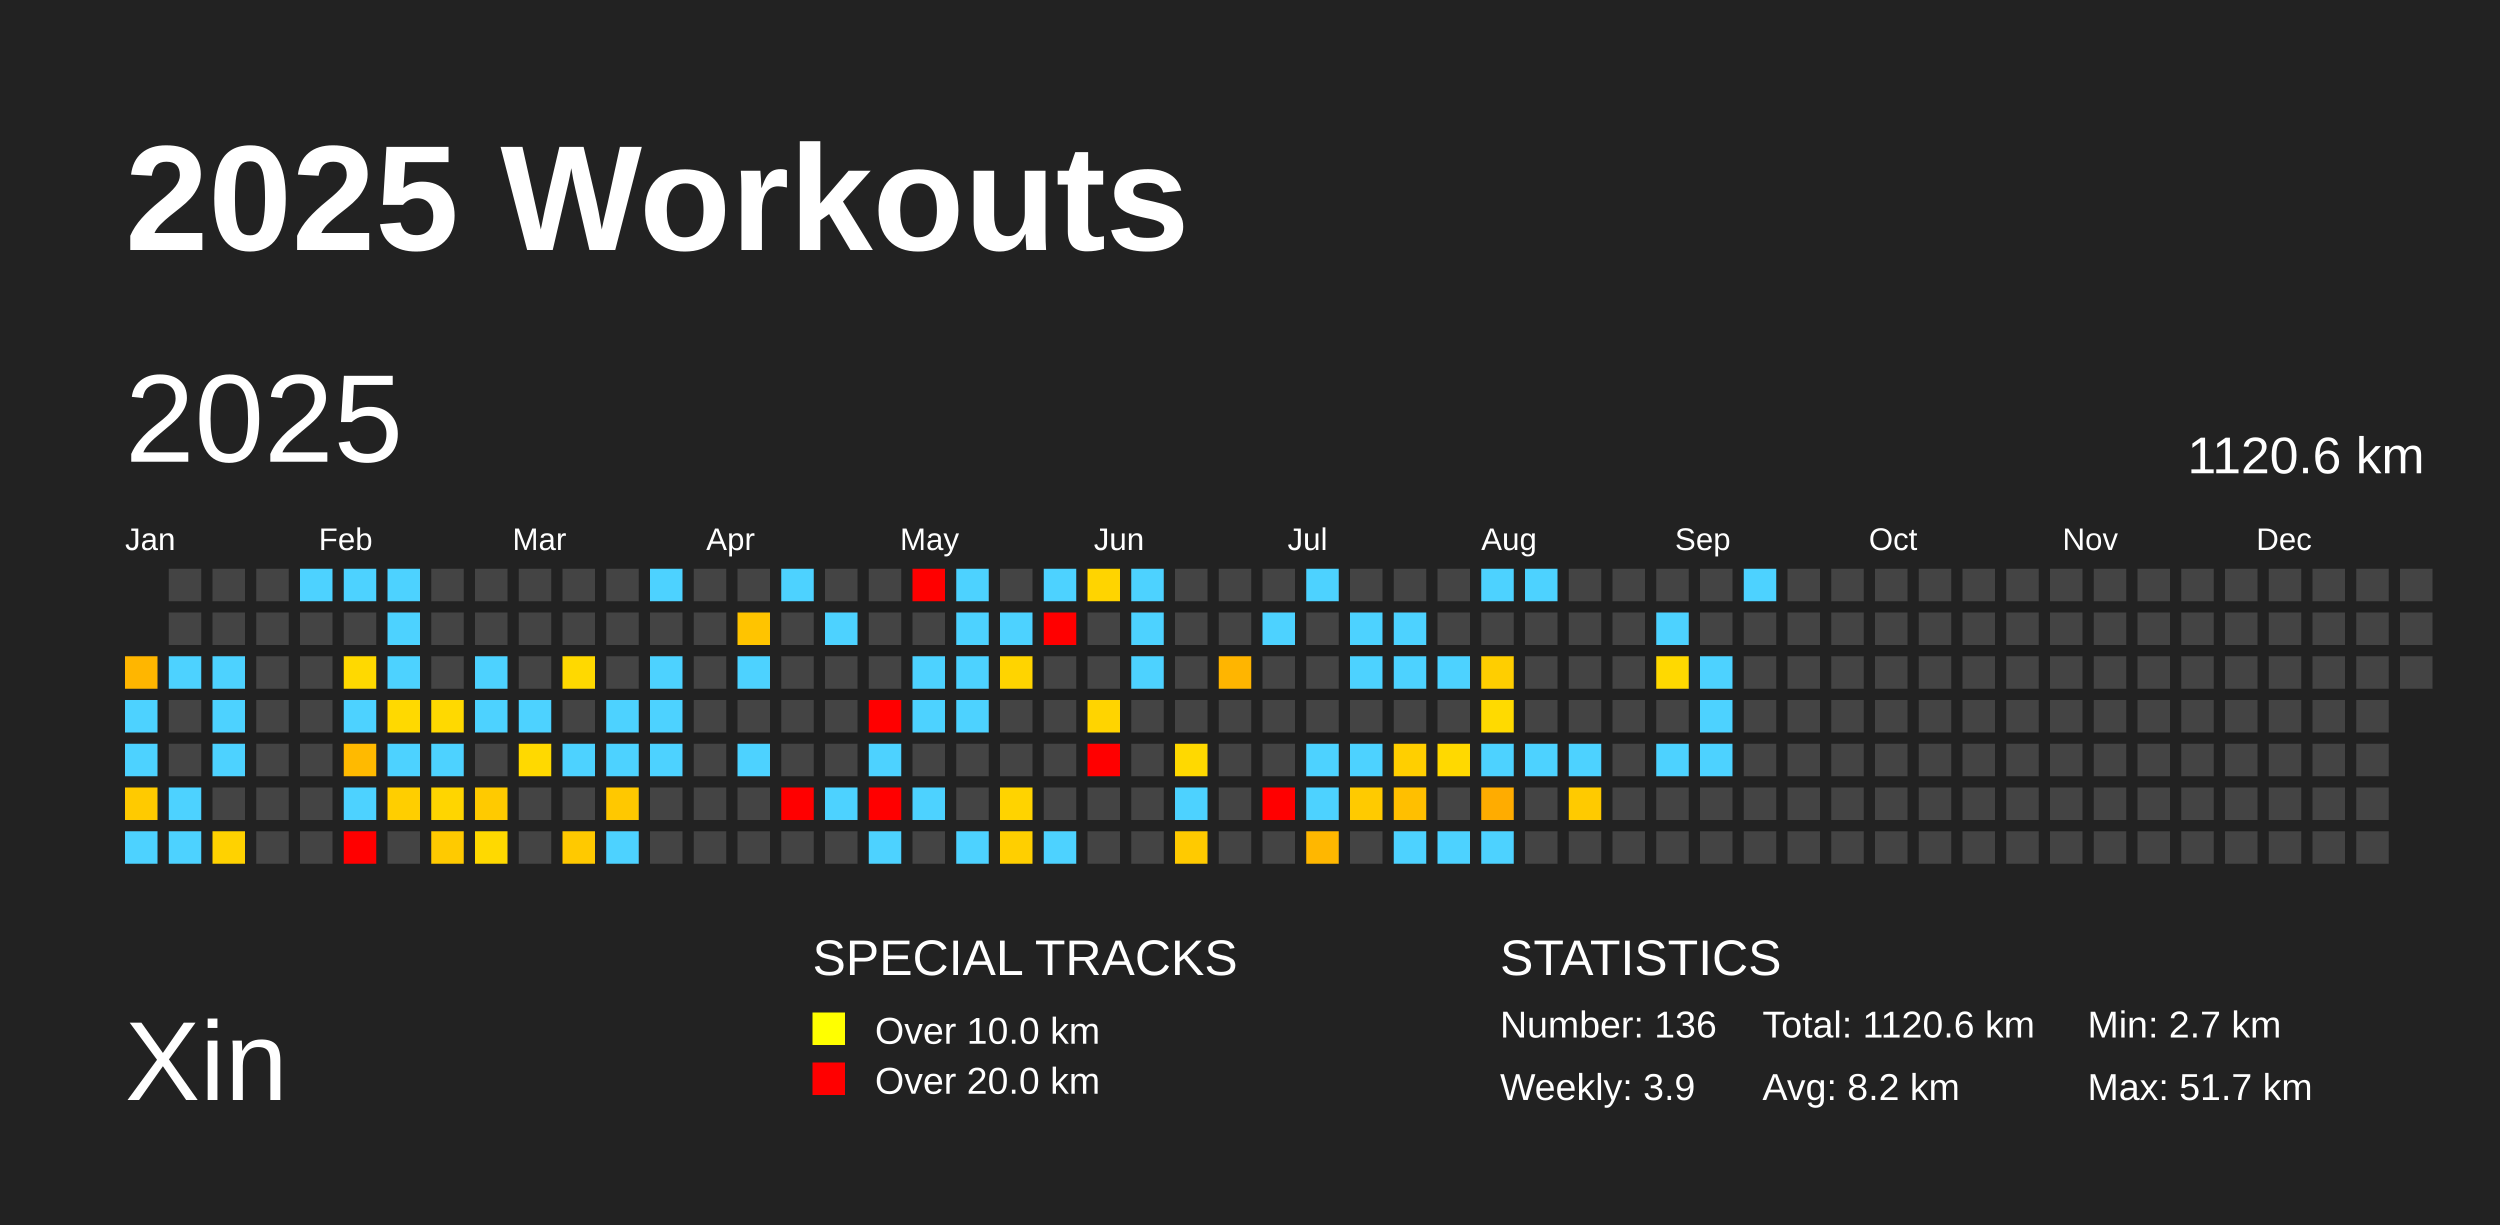
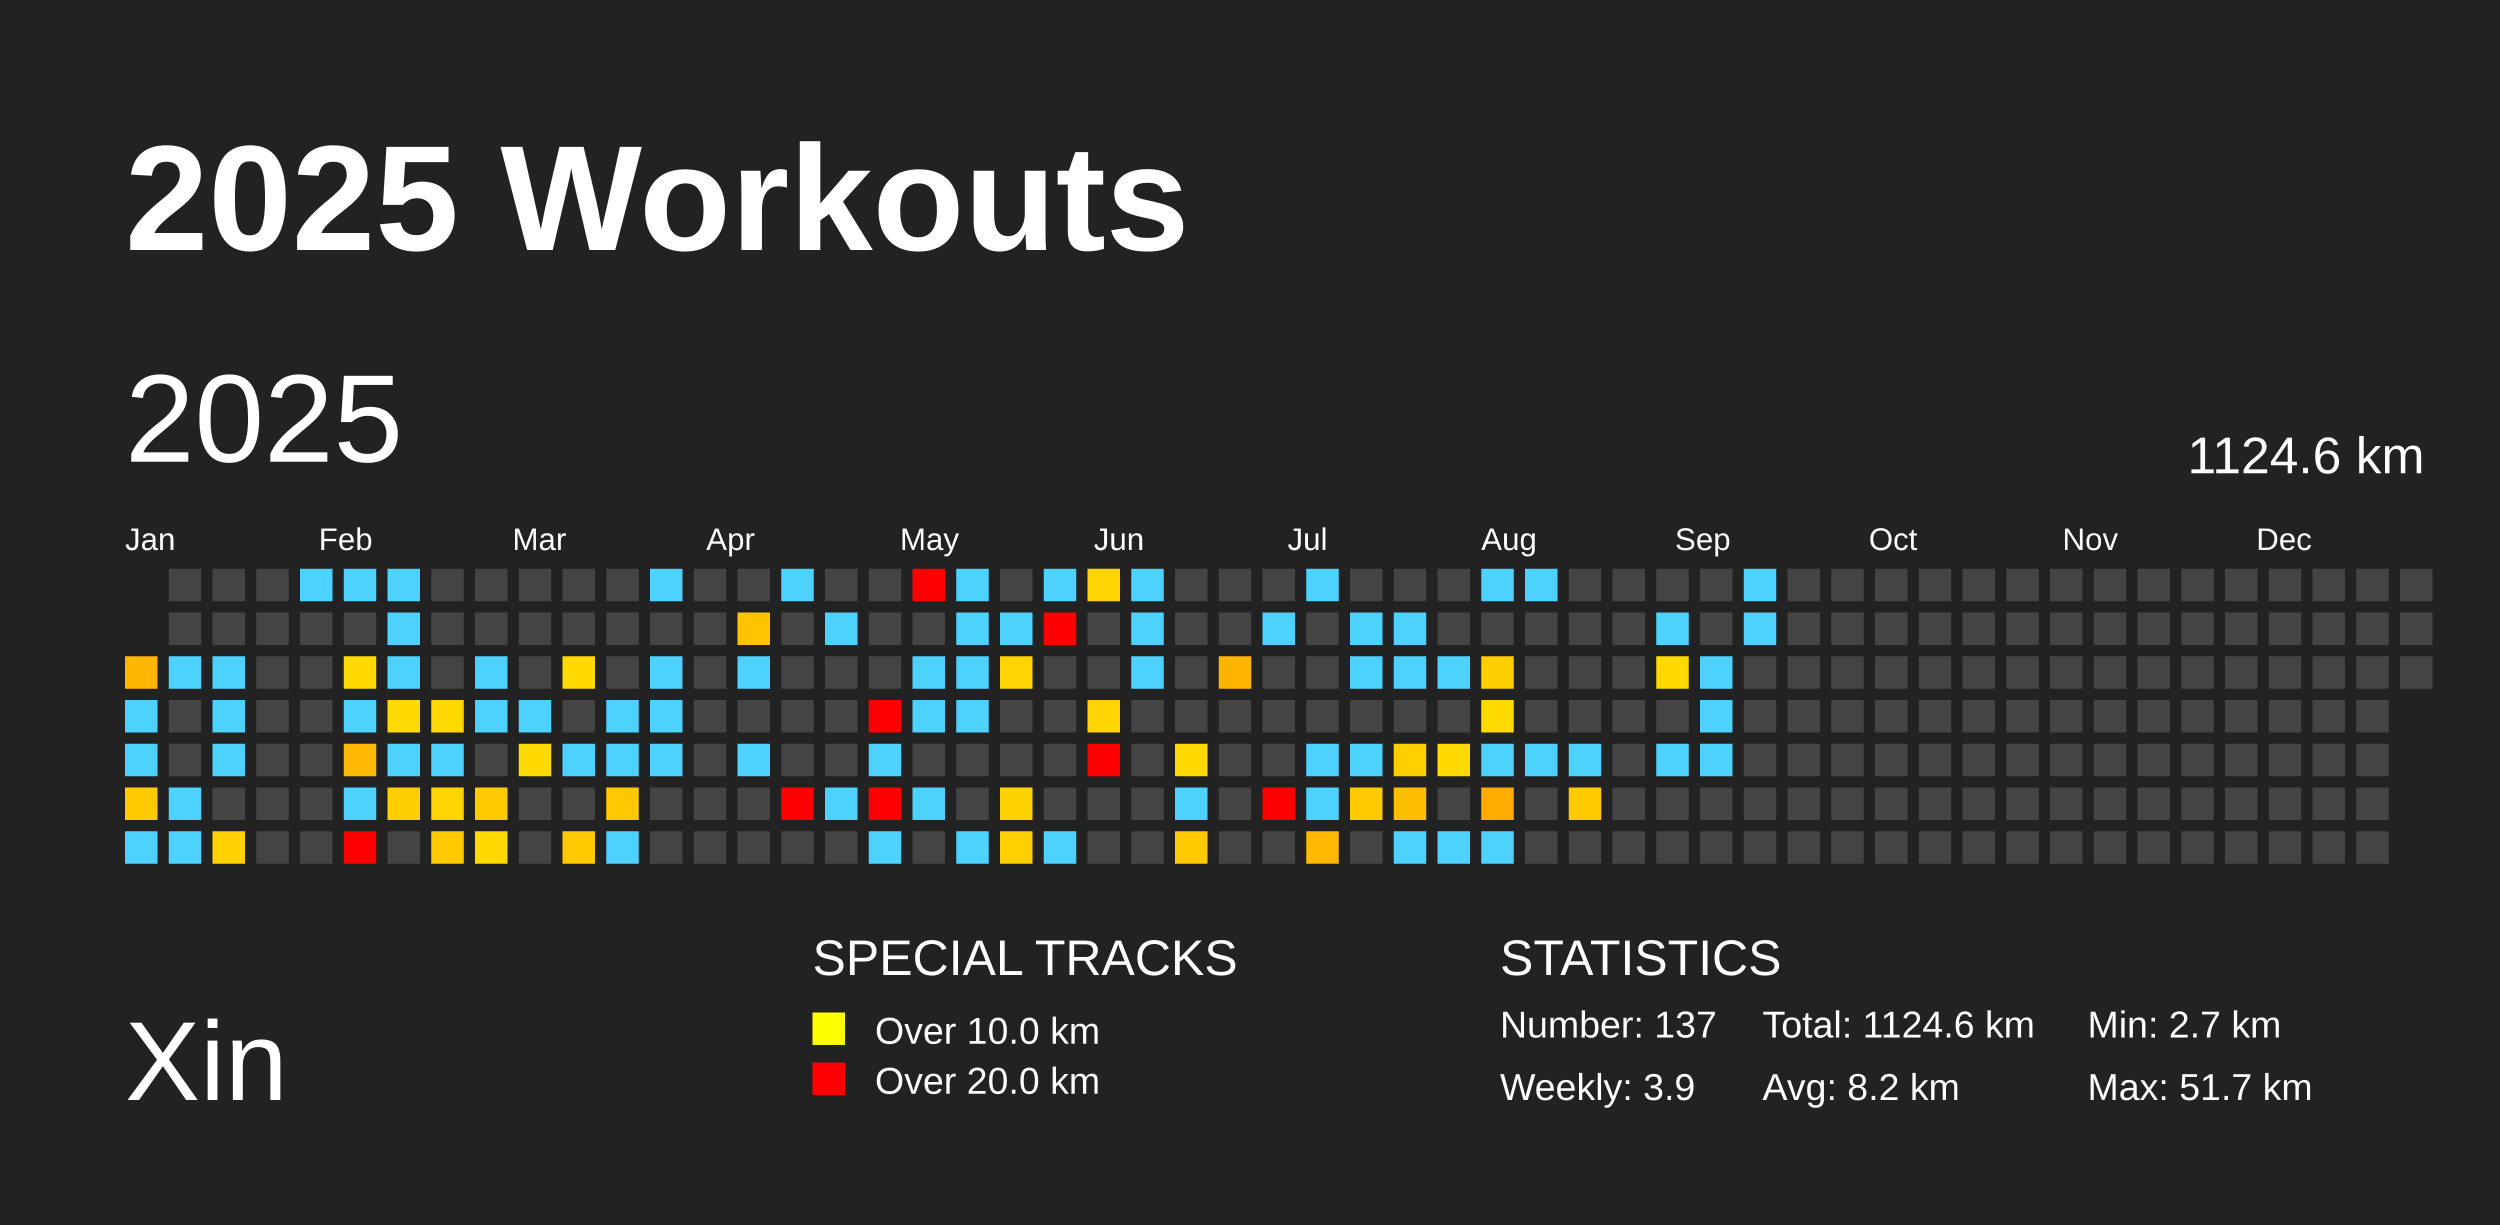
<svg xmlns="http://www.w3.org/2000/svg" baseProfile="full" height="98mm" version="1.1" viewBox="0,0,200,98" width="200mm">
  <defs />
  <rect fill="#222222" height="98" width="200" x="0" y="0" />
  <text fill="#FFFFFF" style="font-size:12px; font-family:Arial; font-weight:bold;" x="10" y="20">2025 Workouts</text>
  <text fill="#FFFFFF" style="font-size:9px; font-family:Arial" x="10" y="88">Xin</text>
  <text fill="#FFFFFF" style="font-size:4px; font-family:Arial" x="65" y="78">SPECIAL TRACKS</text>
  <rect fill="yellow" height="2.6" width="2.6" x="65" y="81" />
  <text fill="#FFFFFF" style="font-size:3px; font-family:Arial" x="70" y="83.5">Over 10.0 km</text>
  <rect fill="red" height="2.6" width="2.6" x="65" y="85" />
  <text fill="#FFFFFF" style="font-size:3px; font-family:Arial" x="70" y="87.5">Over 20.0 km</text>
  <text fill="#FFFFFF" style="font-size:4px; font-family:Arial" x="120" y="78">STATISTICS</text>
-   <text fill="#FFFFFF" style="font-size:3px; font-family:Arial" x="120" y="83">Number: 136</text>
+   <text fill="#FFFFFF" style="font-size:3px; font-family:Arial" x="120" y="83">Number: 137</text>
  <text fill="#FFFFFF" style="font-size:3px; font-family:Arial" x="120" y="88">Weekly: 3.9</text>
-   <text fill="#FFFFFF" style="font-size:3px; font-family:Arial" x="141" y="83">Total: 1120.6 km</text>
+   <text fill="#FFFFFF" style="font-size:3px; font-family:Arial" x="141" y="83">Total: 1124.6 km</text>
  <text fill="#FFFFFF" style="font-size:3px; font-family:Arial" x="141" y="88">Avg: 8.2 km</text>
  <text fill="#FFFFFF" style="font-size:3px; font-family:Arial" x="167" y="83">Min: 2.7 km</text>
  <text fill="#FFFFFF" style="font-size:3px; font-family:Arial" x="167" y="88">Max: 51.7 km</text>
  <text dominant-baseline="hanging" fill="#FFFFFF" style="font-size:10.0px; font-family:Arial;" x="10" y="30">2025</text>
-   <text dominant-baseline="hanging" fill="#FFFFFF" style="font-size:4.125px; font-family:Arial;" x="175" y="35">1120.6 km</text>
+   <text dominant-baseline="hanging" fill="#FFFFFF" style="font-size:4.125px; font-family:Arial;" x="175" y="35">1124.6 km</text>
  <text fill="#FFFFFF" style="font-size:2.5px; font-family:Arial" x="10.0" y="44">Jan</text>
  <text fill="#FFFFFF" style="font-size:2.5px; font-family:Arial" x="25.5" y="44">Feb</text>
  <text fill="#FFFFFF" style="font-size:2.5px; font-family:Arial" x="41.0" y="44">Mar</text>
  <text fill="#FFFFFF" style="font-size:2.5px; font-family:Arial" x="56.5" y="44">Apr</text>
  <text fill="#FFFFFF" style="font-size:2.5px; font-family:Arial" x="72.0" y="44">May</text>
  <text fill="#FFFFFF" style="font-size:2.5px; font-family:Arial" x="87.5" y="44">Jun</text>
  <text fill="#FFFFFF" style="font-size:2.5px; font-family:Arial" x="103.0" y="44">Jul</text>
  <text fill="#FFFFFF" style="font-size:2.5px; font-family:Arial" x="118.5" y="44">Aug</text>
  <text fill="#FFFFFF" style="font-size:2.5px; font-family:Arial" x="134.0" y="44">Sep</text>
  <text fill="#FFFFFF" style="font-size:2.5px; font-family:Arial" x="149.5" y="44">Oct</text>
  <text fill="#FFFFFF" style="font-size:2.5px; font-family:Arial" x="165.0" y="44">Nov</text>
  <text fill="#FFFFFF" style="font-size:2.5px; font-family:Arial" x="180.5" y="44">Dec</text>
  <rect fill="#ffb600" height="2.6" width="2.6" x="10.0" y="52.5" />
  <rect fill="#4dd2ff" height="2.6" width="2.6" x="10.0" y="56.0" />
  <rect fill="#4dd2ff" height="2.6" width="2.6" x="10.0" y="59.5" />
  <rect fill="#ffca00" height="2.6" width="2.6" x="10.0" y="63.0" />
  <rect fill="#4dd2ff" height="2.6" width="2.6" x="10.0" y="66.5" />
  <rect fill="#444444" height="2.6" width="2.6" x="13.5" y="45.5" />
  <rect fill="#444444" height="2.6" width="2.6" x="13.5" y="49.0" />
  <rect fill="#4dd2ff" height="2.6" width="2.6" x="13.5" y="52.5" />
  <rect fill="#444444" height="2.6" width="2.6" x="13.5" y="56.0" />
  <rect fill="#444444" height="2.6" width="2.6" x="13.5" y="59.5" />
  <rect fill="#4dd2ff" height="2.6" width="2.6" x="13.5" y="63.0" />
  <rect fill="#4dd2ff" height="2.6" width="2.6" x="13.5" y="66.5" />
  <rect fill="#444444" height="2.6" width="2.6" x="17.0" y="45.5" />
  <rect fill="#444444" height="2.6" width="2.6" x="17.0" y="49.0" />
  <rect fill="#4dd2ff" height="2.6" width="2.6" x="17.0" y="52.5" />
  <rect fill="#4dd2ff" height="2.6" width="2.6" x="17.0" y="56.0" />
  <rect fill="#4dd2ff" height="2.6" width="2.6" x="17.0" y="59.5" />
  <rect fill="#444444" height="2.6" width="2.6" x="17.0" y="63.0" />
  <rect fill="#ffd200" height="2.6" width="2.6" x="17.0" y="66.5" />
  <rect fill="#444444" height="2.6" width="2.6" x="20.5" y="45.5" />
  <rect fill="#444444" height="2.6" width="2.6" x="20.5" y="49.0" />
  <rect fill="#444444" height="2.6" width="2.6" x="20.5" y="52.5" />
  <rect fill="#444444" height="2.6" width="2.6" x="20.5" y="56.0" />
  <rect fill="#444444" height="2.6" width="2.6" x="20.5" y="59.5" />
  <rect fill="#444444" height="2.6" width="2.6" x="20.5" y="63.0" />
  <rect fill="#444444" height="2.6" width="2.6" x="20.5" y="66.5" />
  <rect fill="#4dd2ff" height="2.6" width="2.6" x="24.0" y="45.5" />
  <rect fill="#444444" height="2.6" width="2.6" x="24.0" y="49.0" />
  <rect fill="#444444" height="2.6" width="2.6" x="24.0" y="52.5" />
  <rect fill="#444444" height="2.6" width="2.6" x="24.0" y="56.0" />
  <rect fill="#444444" height="2.6" width="2.6" x="24.0" y="59.5" />
  <rect fill="#444444" height="2.6" width="2.6" x="24.0" y="63.0" />
  <rect fill="#444444" height="2.6" width="2.6" x="24.0" y="66.5" />
  <rect fill="#4dd2ff" height="2.6" width="2.6" x="27.5" y="45.5" />
  <rect fill="#444444" height="2.6" width="2.6" x="27.5" y="49.0" />
  <rect fill="#ffd900" height="2.6" width="2.6" x="27.5" y="52.5" />
  <rect fill="#4dd2ff" height="2.6" width="2.6" x="27.5" y="56.0" />
  <rect fill="#ffba00" height="2.6" width="2.6" x="27.5" y="59.5" />
  <rect fill="#4dd2ff" height="2.6" width="2.6" x="27.5" y="63.0" />
  <rect fill="red" height="2.6" width="2.6" x="27.5" y="66.5" />
  <rect fill="#4dd2ff" height="2.6" width="2.6" x="31.0" y="45.5" />
  <rect fill="#4dd2ff" height="2.6" width="2.6" x="31.0" y="49.0" />
  <rect fill="#4dd2ff" height="2.6" width="2.6" x="31.0" y="52.5" />
  <rect fill="#ffd900" height="2.6" width="2.6" x="31.0" y="56.0" />
  <rect fill="#4dd2ff" height="2.6" width="2.6" x="31.0" y="59.5" />
  <rect fill="#ffce00" height="2.6" width="2.6" x="31.0" y="63.0" />
  <rect fill="#444444" height="2.6" width="2.6" x="31.0" y="66.5" />
  <rect fill="#444444" height="2.6" width="2.6" x="34.5" y="45.5" />
  <rect fill="#444444" height="2.6" width="2.6" x="34.5" y="49.0" />
  <rect fill="#444444" height="2.6" width="2.6" x="34.5" y="52.5" />
  <rect fill="#ffd900" height="2.6" width="2.6" x="34.5" y="56.0" />
  <rect fill="#4dd2ff" height="2.6" width="2.6" x="34.5" y="59.5" />
  <rect fill="#ffd500" height="2.6" width="2.6" x="34.5" y="63.0" />
  <rect fill="#ffca00" height="2.6" width="2.6" x="34.5" y="66.5" />
  <rect fill="#444444" height="2.6" width="2.6" x="38.0" y="45.5" />
  <rect fill="#444444" height="2.6" width="2.6" x="38.0" y="49.0" />
  <rect fill="#4dd2ff" height="2.6" width="2.6" x="38.0" y="52.5" />
  <rect fill="#4dd2ff" height="2.6" width="2.6" x="38.0" y="56.0" />
  <rect fill="#444444" height="2.6" width="2.6" x="38.0" y="59.5" />
  <rect fill="#ffca00" height="2.6" width="2.6" x="38.0" y="63.0" />
  <rect fill="#ffd900" height="2.6" width="2.6" x="38.0" y="66.5" />
  <rect fill="#444444" height="2.6" width="2.6" x="41.5" y="45.5" />
  <rect fill="#444444" height="2.6" width="2.6" x="41.5" y="49.0" />
  <rect fill="#444444" height="2.6" width="2.6" x="41.5" y="52.5" />
  <rect fill="#4dd2ff" height="2.6" width="2.6" x="41.5" y="56.0" />
  <rect fill="#ffd900" height="2.6" width="2.6" x="41.5" y="59.5" />
  <rect fill="#444444" height="2.6" width="2.6" x="41.5" y="63.0" />
  <rect fill="#444444" height="2.6" width="2.6" x="41.5" y="66.5" />
  <rect fill="#444444" height="2.6" width="2.6" x="45.0" y="45.5" />
  <rect fill="#444444" height="2.6" width="2.6" x="45.0" y="49.0" />
  <rect fill="#ffd900" height="2.6" width="2.6" x="45.0" y="52.5" />
  <rect fill="#444444" height="2.6" width="2.6" x="45.0" y="56.0" />
  <rect fill="#4dd2ff" height="2.6" width="2.6" x="45.0" y="59.5" />
  <rect fill="#444444" height="2.6" width="2.6" x="45.0" y="63.0" />
  <rect fill="#ffc900" height="2.6" width="2.6" x="45.0" y="66.5" />
  <rect fill="#444444" height="2.6" width="2.6" x="48.5" y="45.5" />
  <rect fill="#444444" height="2.6" width="2.6" x="48.5" y="49.0" />
  <rect fill="#444444" height="2.6" width="2.6" x="48.5" y="52.5" />
  <rect fill="#4dd2ff" height="2.6" width="2.6" x="48.5" y="56.0" />
  <rect fill="#4dd2ff" height="2.6" width="2.6" x="48.5" y="59.5" />
  <rect fill="#ffc800" height="2.6" width="2.6" x="48.5" y="63.0" />
  <rect fill="#4dd2ff" height="2.6" width="2.6" x="48.5" y="66.5" />
  <rect fill="#4dd2ff" height="2.6" width="2.6" x="52.0" y="45.5" />
  <rect fill="#444444" height="2.6" width="2.6" x="52.0" y="49.0" />
  <rect fill="#4dd2ff" height="2.6" width="2.6" x="52.0" y="52.5" />
  <rect fill="#4dd2ff" height="2.6" width="2.6" x="52.0" y="56.0" />
  <rect fill="#4dd2ff" height="2.6" width="2.6" x="52.0" y="59.5" />
  <rect fill="#444444" height="2.6" width="2.6" x="52.0" y="63.0" />
  <rect fill="#444444" height="2.6" width="2.6" x="52.0" y="66.5" />
  <rect fill="#444444" height="2.6" width="2.6" x="55.5" y="45.5" />
  <rect fill="#444444" height="2.6" width="2.6" x="55.5" y="49.0" />
  <rect fill="#444444" height="2.6" width="2.6" x="55.5" y="52.5" />
  <rect fill="#444444" height="2.6" width="2.6" x="55.5" y="56.0" />
  <rect fill="#444444" height="2.6" width="2.6" x="55.5" y="59.5" />
  <rect fill="#444444" height="2.6" width="2.6" x="55.5" y="63.0" />
  <rect fill="#444444" height="2.6" width="2.6" x="55.5" y="66.5" />
  <rect fill="#444444" height="2.6" width="2.6" x="59.0" y="45.5" />
  <rect fill="#ffc400" height="2.6" width="2.6" x="59.0" y="49.0" />
  <rect fill="#4dd2ff" height="2.6" width="2.6" x="59.0" y="52.5" />
  <rect fill="#444444" height="2.6" width="2.6" x="59.0" y="56.0" />
  <rect fill="#4dd2ff" height="2.6" width="2.6" x="59.0" y="59.5" />
  <rect fill="#444444" height="2.6" width="2.6" x="59.0" y="63.0" />
  <rect fill="#444444" height="2.6" width="2.6" x="59.0" y="66.5" />
  <rect fill="#4dd2ff" height="2.6" width="2.6" x="62.5" y="45.5" />
  <rect fill="#444444" height="2.6" width="2.6" x="62.5" y="49.0" />
  <rect fill="#444444" height="2.6" width="2.6" x="62.5" y="52.5" />
  <rect fill="#444444" height="2.6" width="2.6" x="62.5" y="56.0" />
  <rect fill="#444444" height="2.6" width="2.6" x="62.5" y="59.5" />
  <rect fill="red" height="2.6" width="2.6" x="62.5" y="63.0" />
  <rect fill="#444444" height="2.6" width="2.6" x="62.5" y="66.5" />
  <rect fill="#444444" height="2.6" width="2.6" x="66.0" y="45.5" />
  <rect fill="#4dd2ff" height="2.6" width="2.6" x="66.0" y="49.0" />
  <rect fill="#444444" height="2.6" width="2.6" x="66.0" y="52.5" />
  <rect fill="#444444" height="2.6" width="2.6" x="66.0" y="56.0" />
  <rect fill="#444444" height="2.6" width="2.6" x="66.0" y="59.5" />
  <rect fill="#4dd2ff" height="2.6" width="2.6" x="66.0" y="63.0" />
  <rect fill="#444444" height="2.6" width="2.6" x="66.0" y="66.5" />
  <rect fill="#444444" height="2.6" width="2.6" x="69.5" y="45.5" />
  <rect fill="#444444" height="2.6" width="2.6" x="69.5" y="49.0" />
  <rect fill="#444444" height="2.6" width="2.6" x="69.5" y="52.5" />
  <rect fill="red" height="2.6" width="2.6" x="69.5" y="56.0" />
  <rect fill="#4dd2ff" height="2.6" width="2.6" x="69.5" y="59.5" />
  <rect fill="red" height="2.6" width="2.6" x="69.5" y="63.0" />
  <rect fill="#4dd2ff" height="2.6" width="2.6" x="69.5" y="66.5" />
  <rect fill="red" height="2.6" width="2.6" x="73.0" y="45.5" />
  <rect fill="#444444" height="2.6" width="2.6" x="73.0" y="49.0" />
  <rect fill="#4dd2ff" height="2.6" width="2.6" x="73.0" y="52.5" />
  <rect fill="#4dd2ff" height="2.6" width="2.6" x="73.0" y="56.0" />
  <rect fill="#444444" height="2.6" width="2.6" x="73.0" y="59.5" />
  <rect fill="#4dd2ff" height="2.6" width="2.6" x="73.0" y="63.0" />
  <rect fill="#444444" height="2.6" width="2.6" x="73.0" y="66.5" />
  <rect fill="#4dd2ff" height="2.6" width="2.6" x="76.5" y="45.5" />
  <rect fill="#4dd2ff" height="2.6" width="2.6" x="76.5" y="49.0" />
  <rect fill="#4dd2ff" height="2.6" width="2.6" x="76.5" y="52.5" />
  <rect fill="#4dd2ff" height="2.6" width="2.6" x="76.5" y="56.0" />
  <rect fill="#444444" height="2.6" width="2.6" x="76.5" y="59.5" />
  <rect fill="#444444" height="2.6" width="2.6" x="76.5" y="63.0" />
  <rect fill="#4dd2ff" height="2.6" width="2.6" x="76.5" y="66.5" />
  <rect fill="#444444" height="2.6" width="2.6" x="80.0" y="45.5" />
  <rect fill="#4dd2ff" height="2.6" width="2.6" x="80.0" y="49.0" />
  <rect fill="#ffd400" height="2.6" width="2.6" x="80.0" y="52.5" />
  <rect fill="#444444" height="2.6" width="2.6" x="80.0" y="56.0" />
  <rect fill="#444444" height="2.6" width="2.6" x="80.0" y="59.5" />
  <rect fill="#ffd300" height="2.6" width="2.6" x="80.0" y="63.0" />
  <rect fill="#ffcf00" height="2.6" width="2.6" x="80.0" y="66.5" />
  <rect fill="#4dd2ff" height="2.6" width="2.6" x="83.5" y="45.5" />
  <rect fill="red" height="2.6" width="2.6" x="83.5" y="49.0" />
  <rect fill="#444444" height="2.6" width="2.6" x="83.5" y="52.5" />
  <rect fill="#444444" height="2.6" width="2.6" x="83.5" y="56.0" />
  <rect fill="#444444" height="2.6" width="2.6" x="83.5" y="59.5" />
  <rect fill="#444444" height="2.6" width="2.6" x="83.5" y="63.0" />
  <rect fill="#4dd2ff" height="2.6" width="2.6" x="83.5" y="66.5" />
  <rect fill="#ffd400" height="2.6" width="2.6" x="87.0" y="45.5" />
  <rect fill="#444444" height="2.6" width="2.6" x="87.0" y="49.0" />
  <rect fill="#444444" height="2.6" width="2.6" x="87.0" y="52.5" />
  <rect fill="#ffd400" height="2.6" width="2.6" x="87.0" y="56.0" />
  <rect fill="red" height="2.6" width="2.6" x="87.0" y="59.5" />
  <rect fill="#444444" height="2.6" width="2.6" x="87.0" y="63.0" />
  <rect fill="#444444" height="2.6" width="2.6" x="87.0" y="66.5" />
  <rect fill="#4dd2ff" height="2.6" width="2.6" x="90.5" y="45.5" />
  <rect fill="#4dd2ff" height="2.6" width="2.6" x="90.5" y="49.0" />
  <rect fill="#4dd2ff" height="2.6" width="2.6" x="90.5" y="52.5" />
  <rect fill="#444444" height="2.6" width="2.6" x="90.5" y="56.0" />
  <rect fill="#444444" height="2.6" width="2.6" x="90.5" y="59.5" />
  <rect fill="#444444" height="2.6" width="2.6" x="90.5" y="63.0" />
  <rect fill="#444444" height="2.6" width="2.6" x="90.5" y="66.5" />
  <rect fill="#444444" height="2.6" width="2.6" x="94.0" y="45.5" />
  <rect fill="#444444" height="2.6" width="2.6" x="94.0" y="49.0" />
  <rect fill="#444444" height="2.6" width="2.6" x="94.0" y="52.5" />
  <rect fill="#444444" height="2.6" width="2.6" x="94.0" y="56.0" />
  <rect fill="#ffd900" height="2.6" width="2.6" x="94.0" y="59.5" />
  <rect fill="#4dd2ff" height="2.6" width="2.6" x="94.0" y="63.0" />
  <rect fill="#ffca00" height="2.6" width="2.6" x="94.0" y="66.5" />
  <rect fill="#444444" height="2.6" width="2.6" x="97.5" y="45.5" />
  <rect fill="#444444" height="2.6" width="2.6" x="97.5" y="49.0" />
  <rect fill="#ffb500" height="2.6" width="2.6" x="97.5" y="52.5" />
  <rect fill="#444444" height="2.6" width="2.6" x="97.5" y="56.0" />
  <rect fill="#444444" height="2.6" width="2.6" x="97.5" y="59.5" />
  <rect fill="#444444" height="2.6" width="2.6" x="97.5" y="63.0" />
  <rect fill="#444444" height="2.6" width="2.6" x="97.5" y="66.5" />
  <rect fill="#444444" height="2.6" width="2.6" x="101.0" y="45.5" />
  <rect fill="#4dd2ff" height="2.6" width="2.6" x="101.0" y="49.0" />
  <rect fill="#444444" height="2.6" width="2.6" x="101.0" y="52.5" />
  <rect fill="#444444" height="2.6" width="2.6" x="101.0" y="56.0" />
  <rect fill="#444444" height="2.6" width="2.6" x="101.0" y="59.5" />
  <rect fill="red" height="2.6" width="2.6" x="101.0" y="63.0" />
  <rect fill="#444444" height="2.6" width="2.6" x="101.0" y="66.5" />
  <rect fill="#4dd2ff" height="2.6" width="2.6" x="104.5" y="45.5" />
  <rect fill="#444444" height="2.6" width="2.6" x="104.5" y="49.0" />
  <rect fill="#444444" height="2.6" width="2.6" x="104.5" y="52.5" />
  <rect fill="#444444" height="2.6" width="2.6" x="104.5" y="56.0" />
  <rect fill="#4dd2ff" height="2.6" width="2.6" x="104.5" y="59.5" />
  <rect fill="#4dd2ff" height="2.6" width="2.6" x="104.5" y="63.0" />
  <rect fill="#ffb700" height="2.6" width="2.6" x="104.5" y="66.5" />
  <rect fill="#444444" height="2.6" width="2.6" x="108.0" y="45.5" />
  <rect fill="#4dd2ff" height="2.6" width="2.6" x="108.0" y="49.0" />
  <rect fill="#4dd2ff" height="2.6" width="2.6" x="108.0" y="52.5" />
  <rect fill="#444444" height="2.6" width="2.6" x="108.0" y="56.0" />
  <rect fill="#4dd2ff" height="2.6" width="2.6" x="108.0" y="59.5" />
  <rect fill="#ffca00" height="2.6" width="2.6" x="108.0" y="63.0" />
  <rect fill="#444444" height="2.6" width="2.6" x="108.0" y="66.5" />
  <rect fill="#444444" height="2.6" width="2.6" x="111.5" y="45.5" />
  <rect fill="#4dd2ff" height="2.6" width="2.6" x="111.5" y="49.0" />
  <rect fill="#4dd2ff" height="2.6" width="2.6" x="111.5" y="52.5" />
  <rect fill="#444444" height="2.6" width="2.6" x="111.5" y="56.0" />
  <rect fill="#ffcf00" height="2.6" width="2.6" x="111.5" y="59.5" />
  <rect fill="#ffbf00" height="2.6" width="2.6" x="111.5" y="63.0" />
  <rect fill="#4dd2ff" height="2.6" width="2.6" x="111.5" y="66.5" />
  <rect fill="#444444" height="2.6" width="2.6" x="115.0" y="45.5" />
  <rect fill="#444444" height="2.6" width="2.6" x="115.0" y="49.0" />
  <rect fill="#4dd2ff" height="2.6" width="2.6" x="115.0" y="52.5" />
  <rect fill="#444444" height="2.6" width="2.6" x="115.0" y="56.0" />
  <rect fill="#ffd900" height="2.6" width="2.6" x="115.0" y="59.5" />
  <rect fill="#444444" height="2.6" width="2.6" x="115.0" y="63.0" />
  <rect fill="#4dd2ff" height="2.6" width="2.6" x="115.0" y="66.5" />
  <rect fill="#4dd2ff" height="2.6" width="2.6" x="118.5" y="45.5" />
  <rect fill="#444444" height="2.6" width="2.6" x="118.5" y="49.0" />
  <rect fill="#ffce00" height="2.6" width="2.6" x="118.5" y="52.5" />
  <rect fill="#ffda00" height="2.6" width="2.6" x="118.5" y="56.0" />
  <rect fill="#4dd2ff" height="2.6" width="2.6" x="118.5" y="59.5" />
  <rect fill="#ffac00" height="2.6" width="2.6" x="118.5" y="63.0" />
  <rect fill="#4dd2ff" height="2.6" width="2.6" x="118.5" y="66.5" />
  <rect fill="#4dd2ff" height="2.6" width="2.6" x="122.0" y="45.5" />
  <rect fill="#444444" height="2.6" width="2.6" x="122.0" y="49.0" />
  <rect fill="#444444" height="2.6" width="2.6" x="122.0" y="52.5" />
  <rect fill="#444444" height="2.6" width="2.6" x="122.0" y="56.0" />
  <rect fill="#4dd2ff" height="2.6" width="2.6" x="122.0" y="59.5" />
  <rect fill="#444444" height="2.6" width="2.6" x="122.0" y="63.0" />
  <rect fill="#444444" height="2.6" width="2.6" x="122.0" y="66.5" />
  <rect fill="#444444" height="2.6" width="2.6" x="125.5" y="45.5" />
  <rect fill="#444444" height="2.6" width="2.6" x="125.5" y="49.0" />
  <rect fill="#444444" height="2.6" width="2.6" x="125.5" y="52.5" />
  <rect fill="#444444" height="2.6" width="2.6" x="125.5" y="56.0" />
  <rect fill="#4dd2ff" height="2.6" width="2.6" x="125.5" y="59.5" />
  <rect fill="#ffca00" height="2.6" width="2.6" x="125.5" y="63.0" />
  <rect fill="#444444" height="2.6" width="2.6" x="125.5" y="66.5" />
  <rect fill="#444444" height="2.6" width="2.6" x="129.0" y="45.5" />
  <rect fill="#444444" height="2.6" width="2.6" x="129.0" y="49.0" />
  <rect fill="#444444" height="2.6" width="2.6" x="129.0" y="52.5" />
  <rect fill="#444444" height="2.6" width="2.6" x="129.0" y="56.0" />
  <rect fill="#444444" height="2.6" width="2.6" x="129.0" y="59.5" />
  <rect fill="#444444" height="2.6" width="2.6" x="129.0" y="63.0" />
  <rect fill="#444444" height="2.6" width="2.6" x="129.0" y="66.5" />
  <rect fill="#444444" height="2.6" width="2.6" x="132.5" y="45.5" />
  <rect fill="#4dd2ff" height="2.6" width="2.6" x="132.5" y="49.0" />
  <rect fill="#ffd900" height="2.6" width="2.6" x="132.5" y="52.5" />
  <rect fill="#444444" height="2.6" width="2.6" x="132.5" y="56.0" />
  <rect fill="#4dd2ff" height="2.6" width="2.6" x="132.5" y="59.5" />
  <rect fill="#444444" height="2.6" width="2.6" x="132.5" y="63.0" />
  <rect fill="#444444" height="2.6" width="2.6" x="132.5" y="66.5" />
  <rect fill="#444444" height="2.6" width="2.6" x="136.0" y="45.5" />
  <rect fill="#444444" height="2.6" width="2.6" x="136.0" y="49.0" />
  <rect fill="#4dd2ff" height="2.6" width="2.6" x="136.0" y="52.5" />
  <rect fill="#4dd2ff" height="2.6" width="2.6" x="136.0" y="56.0" />
  <rect fill="#4dd2ff" height="2.6" width="2.6" x="136.0" y="59.5" />
  <rect fill="#444444" height="2.6" width="2.6" x="136.0" y="63.0" />
  <rect fill="#444444" height="2.6" width="2.6" x="136.0" y="66.5" />
  <rect fill="#4dd2ff" height="2.6" width="2.6" x="139.5" y="45.5" />
-   <rect fill="#444444" height="2.6" width="2.6" x="139.5" y="49.0" />
+   <rect fill="#4dd2ff" height="2.6" width="2.6" x="139.5" y="49.0" />
  <rect fill="#444444" height="2.6" width="2.6" x="139.5" y="52.5" />
  <rect fill="#444444" height="2.6" width="2.6" x="139.5" y="56.0" />
  <rect fill="#444444" height="2.6" width="2.6" x="139.5" y="59.5" />
  <rect fill="#444444" height="2.6" width="2.6" x="139.5" y="63.0" />
  <rect fill="#444444" height="2.6" width="2.6" x="139.5" y="66.5" />
  <rect fill="#444444" height="2.6" width="2.6" x="143.0" y="45.5" />
  <rect fill="#444444" height="2.6" width="2.6" x="143.0" y="49.0" />
  <rect fill="#444444" height="2.6" width="2.6" x="143.0" y="52.5" />
  <rect fill="#444444" height="2.6" width="2.6" x="143.0" y="56.0" />
  <rect fill="#444444" height="2.6" width="2.6" x="143.0" y="59.5" />
  <rect fill="#444444" height="2.6" width="2.6" x="143.0" y="63.0" />
  <rect fill="#444444" height="2.6" width="2.6" x="143.0" y="66.5" />
  <rect fill="#444444" height="2.6" width="2.6" x="146.5" y="45.5" />
  <rect fill="#444444" height="2.6" width="2.6" x="146.5" y="49.0" />
  <rect fill="#444444" height="2.6" width="2.6" x="146.5" y="52.5" />
  <rect fill="#444444" height="2.6" width="2.6" x="146.5" y="56.0" />
  <rect fill="#444444" height="2.6" width="2.6" x="146.5" y="59.5" />
  <rect fill="#444444" height="2.6" width="2.6" x="146.5" y="63.0" />
  <rect fill="#444444" height="2.6" width="2.6" x="146.5" y="66.5" />
  <rect fill="#444444" height="2.6" width="2.6" x="150.0" y="45.5" />
  <rect fill="#444444" height="2.6" width="2.6" x="150.0" y="49.0" />
  <rect fill="#444444" height="2.6" width="2.6" x="150.0" y="52.5" />
  <rect fill="#444444" height="2.6" width="2.6" x="150.0" y="56.0" />
  <rect fill="#444444" height="2.6" width="2.6" x="150.0" y="59.5" />
  <rect fill="#444444" height="2.6" width="2.6" x="150.0" y="63.0" />
  <rect fill="#444444" height="2.6" width="2.6" x="150.0" y="66.5" />
  <rect fill="#444444" height="2.6" width="2.6" x="153.5" y="45.5" />
  <rect fill="#444444" height="2.6" width="2.6" x="153.5" y="49.0" />
  <rect fill="#444444" height="2.6" width="2.6" x="153.5" y="52.5" />
  <rect fill="#444444" height="2.6" width="2.6" x="153.5" y="56.0" />
  <rect fill="#444444" height="2.6" width="2.6" x="153.5" y="59.5" />
  <rect fill="#444444" height="2.6" width="2.6" x="153.5" y="63.0" />
  <rect fill="#444444" height="2.6" width="2.6" x="153.5" y="66.5" />
  <rect fill="#444444" height="2.6" width="2.6" x="157.0" y="45.5" />
  <rect fill="#444444" height="2.6" width="2.6" x="157.0" y="49.0" />
  <rect fill="#444444" height="2.6" width="2.6" x="157.0" y="52.5" />
  <rect fill="#444444" height="2.6" width="2.6" x="157.0" y="56.0" />
  <rect fill="#444444" height="2.6" width="2.6" x="157.0" y="59.5" />
  <rect fill="#444444" height="2.6" width="2.6" x="157.0" y="63.0" />
  <rect fill="#444444" height="2.6" width="2.6" x="157.0" y="66.5" />
  <rect fill="#444444" height="2.6" width="2.6" x="160.5" y="45.5" />
  <rect fill="#444444" height="2.6" width="2.6" x="160.5" y="49.0" />
  <rect fill="#444444" height="2.6" width="2.6" x="160.5" y="52.5" />
  <rect fill="#444444" height="2.6" width="2.6" x="160.5" y="56.0" />
  <rect fill="#444444" height="2.6" width="2.6" x="160.5" y="59.5" />
  <rect fill="#444444" height="2.6" width="2.6" x="160.5" y="63.0" />
  <rect fill="#444444" height="2.6" width="2.6" x="160.5" y="66.5" />
  <rect fill="#444444" height="2.6" width="2.6" x="164.0" y="45.5" />
  <rect fill="#444444" height="2.6" width="2.6" x="164.0" y="49.0" />
  <rect fill="#444444" height="2.6" width="2.6" x="164.0" y="52.5" />
  <rect fill="#444444" height="2.6" width="2.6" x="164.0" y="56.0" />
  <rect fill="#444444" height="2.6" width="2.6" x="164.0" y="59.5" />
  <rect fill="#444444" height="2.6" width="2.6" x="164.0" y="63.0" />
  <rect fill="#444444" height="2.6" width="2.6" x="164.0" y="66.5" />
  <rect fill="#444444" height="2.6" width="2.6" x="167.5" y="45.5" />
  <rect fill="#444444" height="2.6" width="2.6" x="167.5" y="49.0" />
  <rect fill="#444444" height="2.6" width="2.6" x="167.5" y="52.5" />
  <rect fill="#444444" height="2.6" width="2.6" x="167.5" y="56.0" />
  <rect fill="#444444" height="2.6" width="2.6" x="167.5" y="59.5" />
  <rect fill="#444444" height="2.6" width="2.6" x="167.5" y="63.0" />
  <rect fill="#444444" height="2.6" width="2.6" x="167.5" y="66.5" />
  <rect fill="#444444" height="2.6" width="2.6" x="171.0" y="45.5" />
  <rect fill="#444444" height="2.6" width="2.6" x="171.0" y="49.0" />
  <rect fill="#444444" height="2.6" width="2.6" x="171.0" y="52.5" />
  <rect fill="#444444" height="2.6" width="2.6" x="171.0" y="56.0" />
  <rect fill="#444444" height="2.6" width="2.6" x="171.0" y="59.5" />
  <rect fill="#444444" height="2.6" width="2.6" x="171.0" y="63.0" />
  <rect fill="#444444" height="2.6" width="2.6" x="171.0" y="66.5" />
  <rect fill="#444444" height="2.6" width="2.6" x="174.5" y="45.5" />
  <rect fill="#444444" height="2.6" width="2.6" x="174.5" y="49.0" />
  <rect fill="#444444" height="2.6" width="2.6" x="174.5" y="52.5" />
  <rect fill="#444444" height="2.6" width="2.6" x="174.5" y="56.0" />
  <rect fill="#444444" height="2.6" width="2.6" x="174.5" y="59.5" />
  <rect fill="#444444" height="2.6" width="2.6" x="174.5" y="63.0" />
  <rect fill="#444444" height="2.6" width="2.6" x="174.5" y="66.5" />
  <rect fill="#444444" height="2.6" width="2.6" x="178.0" y="45.5" />
  <rect fill="#444444" height="2.6" width="2.6" x="178.0" y="49.0" />
  <rect fill="#444444" height="2.6" width="2.6" x="178.0" y="52.5" />
  <rect fill="#444444" height="2.6" width="2.6" x="178.0" y="56.0" />
  <rect fill="#444444" height="2.6" width="2.6" x="178.0" y="59.5" />
  <rect fill="#444444" height="2.6" width="2.6" x="178.0" y="63.0" />
  <rect fill="#444444" height="2.6" width="2.6" x="178.0" y="66.5" />
  <rect fill="#444444" height="2.6" width="2.6" x="181.5" y="45.5" />
  <rect fill="#444444" height="2.6" width="2.6" x="181.5" y="49.0" />
  <rect fill="#444444" height="2.6" width="2.6" x="181.5" y="52.5" />
  <rect fill="#444444" height="2.6" width="2.6" x="181.5" y="56.0" />
  <rect fill="#444444" height="2.6" width="2.6" x="181.5" y="59.5" />
  <rect fill="#444444" height="2.6" width="2.6" x="181.5" y="63.0" />
  <rect fill="#444444" height="2.6" width="2.6" x="181.5" y="66.5" />
  <rect fill="#444444" height="2.6" width="2.6" x="185.0" y="45.5" />
  <rect fill="#444444" height="2.6" width="2.6" x="185.0" y="49.0" />
  <rect fill="#444444" height="2.6" width="2.6" x="185.0" y="52.5" />
  <rect fill="#444444" height="2.6" width="2.6" x="185.0" y="56.0" />
  <rect fill="#444444" height="2.6" width="2.6" x="185.0" y="59.5" />
  <rect fill="#444444" height="2.6" width="2.6" x="185.0" y="63.0" />
  <rect fill="#444444" height="2.6" width="2.6" x="185.0" y="66.5" />
  <rect fill="#444444" height="2.6" width="2.6" x="188.5" y="45.5" />
  <rect fill="#444444" height="2.6" width="2.6" x="188.5" y="49.0" />
  <rect fill="#444444" height="2.6" width="2.6" x="188.5" y="52.5" />
  <rect fill="#444444" height="2.6" width="2.6" x="188.5" y="56.0" />
  <rect fill="#444444" height="2.6" width="2.6" x="188.5" y="59.5" />
  <rect fill="#444444" height="2.6" width="2.6" x="188.5" y="63.0" />
  <rect fill="#444444" height="2.6" width="2.6" x="188.5" y="66.5" />
  <rect fill="#444444" height="2.6" width="2.6" x="192.0" y="45.5" />
  <rect fill="#444444" height="2.6" width="2.6" x="192.0" y="49.0" />
  <rect fill="#444444" height="2.6" width="2.6" x="192.0" y="52.5" />
</svg>
